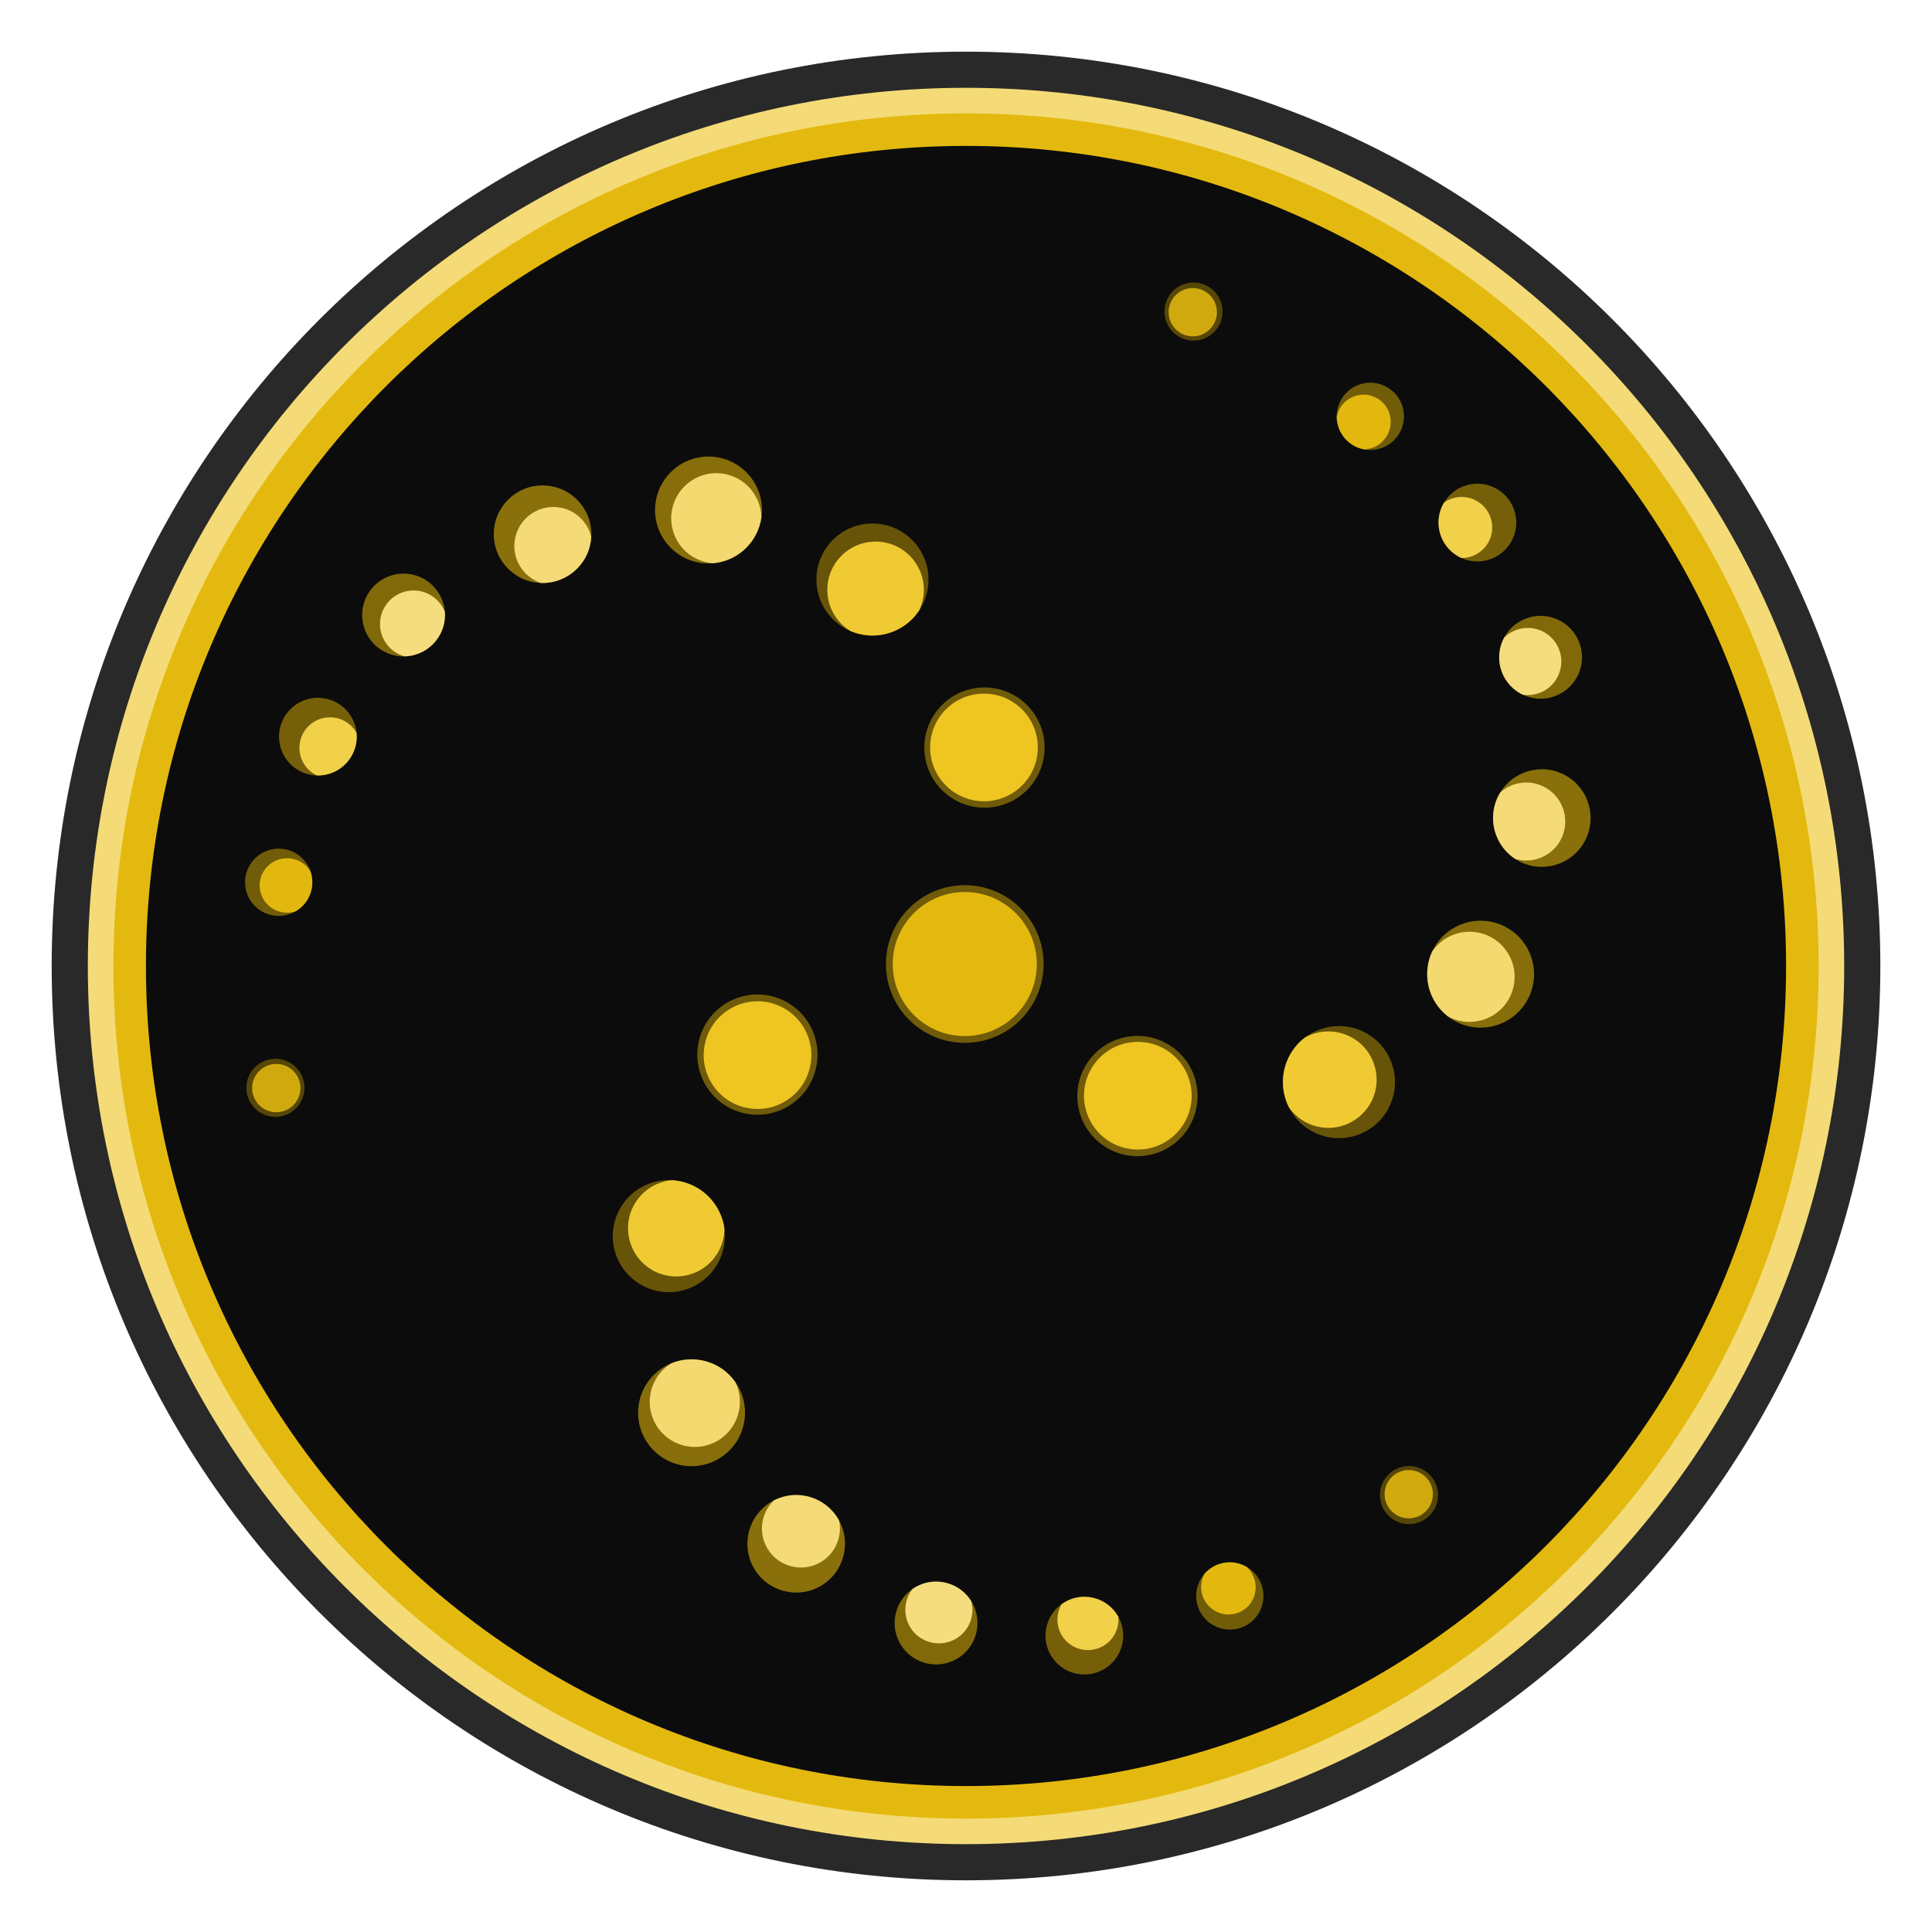
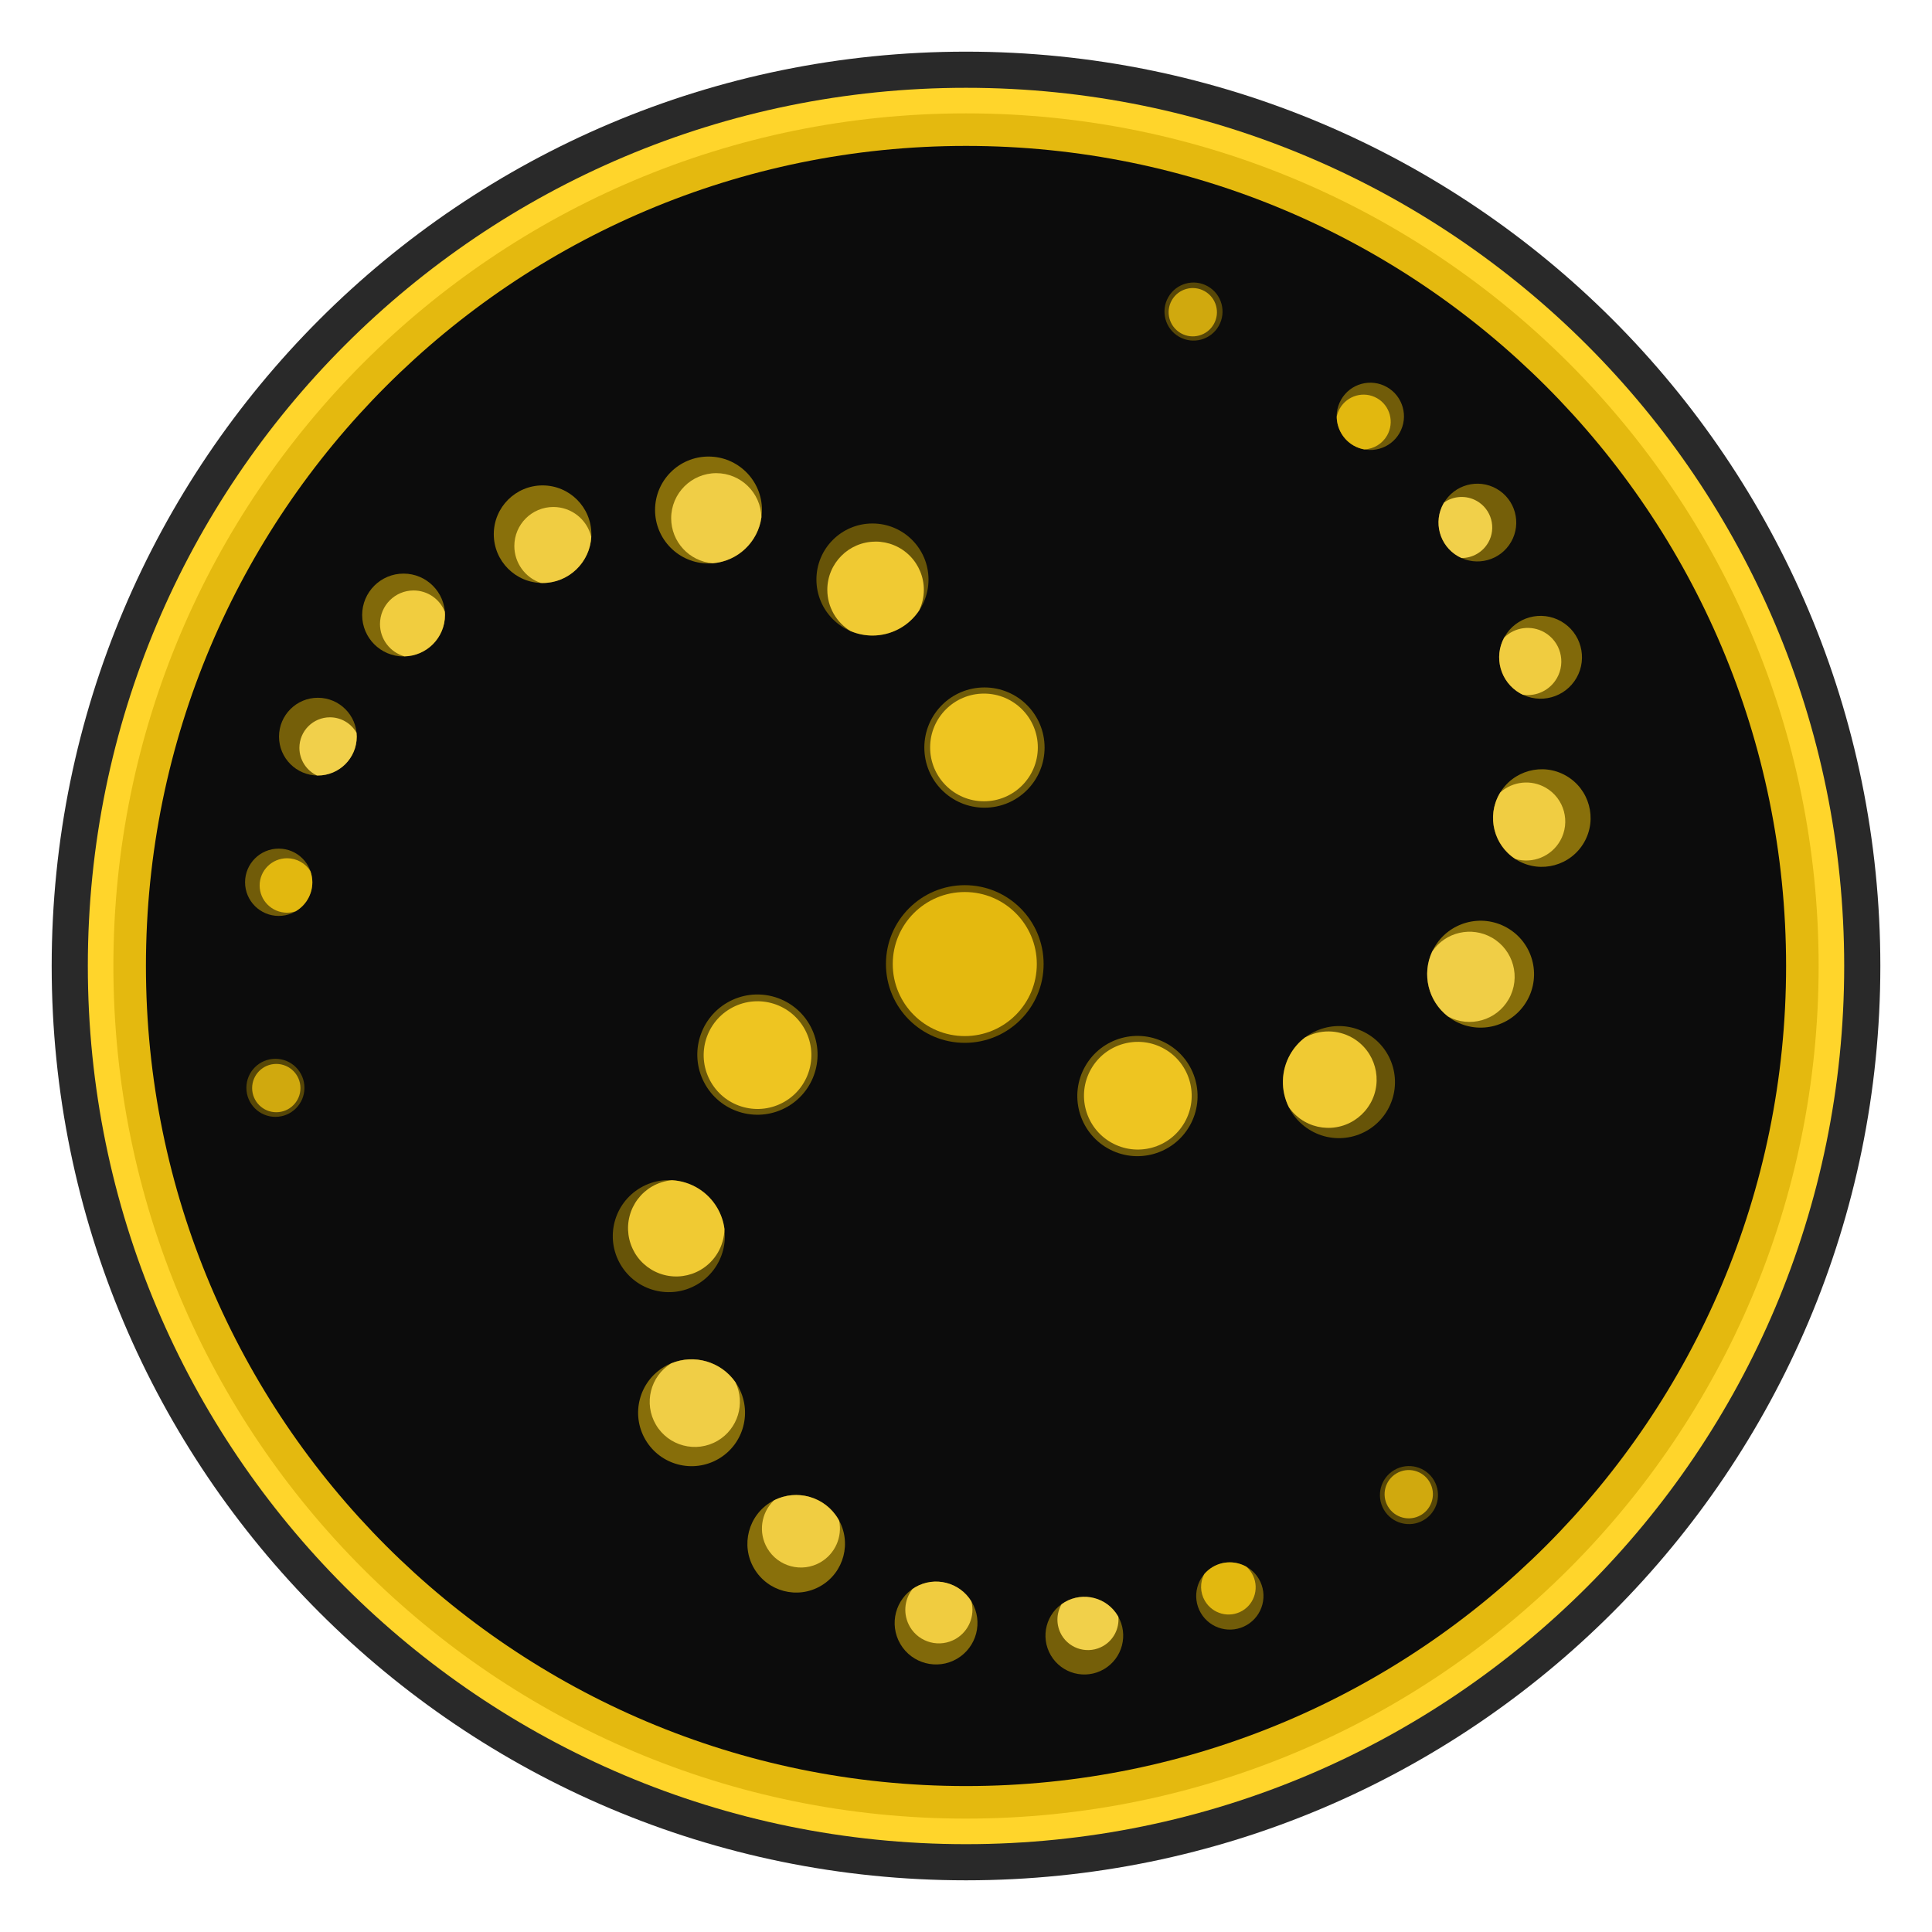
<svg xmlns="http://www.w3.org/2000/svg" width="166.257" height="166.257" viewBox="0 0 43.989 43.989" version="1.1" id="svg8">
  <defs id="defs2" />
  <g transform="translate(-4.028227,-248.9829)" style="display:inline;opacity:1" id="layer1" />
  <g transform="translate(-4.028227,-16.80582)" style="display:inline;opacity:1" id="layer5">
    <circle style="opacity:1;fill:#292929;fill-opacity:1;stroke-width:0.212" id="circle5179" cx="26.023" cy="38.8" r="20.818" />
-     <circle r="19.995" cy="38.8" cx="26.023" id="path4715" style="opacity:1;fill:#f4db77;fill-opacity:1;stroke-width:0.204" />
+     <circle r="19.995" cy="38.8" cx="26.023" id="path4715" style="opacity:1;fill:#ffd52b;fill-opacity:1;stroke-width:0.204" />
    <circle style="opacity:1;fill:#e4b90f;fill-opacity:1;stroke-width:0.198" id="circle5173" cx="26.023" cy="38.8" r="19.413" />
    <circle r="18.672" cy="38.8" cx="26.023" id="circle5181" style="opacity:1;fill:#0c0c0c;fill-opacity:1;stroke-width:0.19" />
  </g>
  <g transform="translate(-4.028227,-248.9829)" style="display:inline;opacity:1" id="layer2">
-     <circle r="1.795" cy="270.932" cx="25.995" id="path4564" style="display:inline;opacity:1;fill:#6f5b09;fill-opacity:1;stroke-width:0.265" />
+     <circle r="1.795" cy="270.932" cx="25.995" id="path4564" style="display:inline;opacity:1;fill:#6b5400;fill-opacity:1;stroke-width:0.265" />
    <circle r="1.64" cy="270.933" cx="25.995" id="path4582" style="display:inline;opacity:1;fill:#e4b90f;fill-opacity:1;stroke-width:0.261" />
    <circle r="1.369" cx="26.443" cy="266.004" style="display:inline;opacity:1;fill:#6f5b09;fill-opacity:1;stroke-width:0.202" id="circle4578-4" />
    <circle r="1.226" cx="26.432" cy="266.001" style="display:inline;opacity:1;fill:#eec521;fill-opacity:1;stroke-width:0.181" id="circle4578-4-9" />
    <circle r="1.276" cy="262.178" cx="23.893" id="path4723" style="display:inline;opacity:1;fill:#675408;fill-opacity:1;stroke-width:0.265" />
    <path id="path4726" d="m 23.963,261.315 a 1.098,1.098 0 0 0 -1.098,1.099 1.098,1.098 0 0 0 0.529,0.937 1.276,1.276 0 0 0 0.002,10e-4 1.276,1.276 0 0 0 0.497,0.101 1.276,1.276 0 0 0 1.065,-0.574 1.098,1.098 0 0 0 0.105,-0.466 1.098,1.098 0 0 0 -1.099,-1.099 z" style="opacity:1;fill:#f0ca33;fill-opacity:1;stroke-width:0.265" />
    <circle r="1.217" cy="260.595" cx="20.16" id="path4787" style="display:inline;opacity:1;fill:#876e0a;fill-opacity:1;stroke-width:0.265" />
-     <path id="path4794" d="m 20.337,259.756 a 1.028,1.028 0 0 0 -1.027,1.027 1.028,1.028 0 0 0 0.945,1.024 1.217,1.217 0 0 0 1.109,-1.047 1.028,1.028 0 0 0 -1.027,-1.004 z" style="opacity:1;fill:#f3d970;fill-opacity:1;stroke-width:0.265" />
+     <path id="path4794" d="m 20.337,259.756 a 1.028,1.028 0 0 0 -1.027,1.027 1.028,1.028 0 0 0 0.945,1.024 1.217,1.217 0 0 0 1.109,-1.047 1.028,1.028 0 0 0 -1.027,-1.004 z" style="opacity:1;fill:#f0ce46;fill-opacity:1;stroke-width:0.265" />
    <circle r="1.111" cy="261.146" cx="16.382" id="path4801" style="opacity:1;fill:#89700b;fill-opacity:1;stroke-width:0.265" />
-     <path id="path4803" d="m 16.628,260.526 a 0.889,0.889 0 0 0 -0.889,0.889 0.889,0.889 0 0 0 0.6,0.84 1.111,1.111 0 0 0 0.043,0.002 1.111,1.111 0 0 0 1.108,-1.052 0.889,0.889 0 0 0 -0.862,-0.679 z" style="display:inline;opacity:1;fill:#f4db77;fill-opacity:1;stroke-width:0.265" />
+     <path id="path4803" d="m 16.628,260.526 a 0.889,0.889 0 0 0 -0.889,0.889 0.889,0.889 0 0 0 0.6,0.84 1.111,1.111 0 0 0 0.043,0.002 1.111,1.111 0 0 0 1.108,-1.052 0.889,0.889 0 0 0 -0.862,-0.679 z" style="display:inline;opacity:1;fill:#f0cd42;fill-opacity:1;stroke-width:0.265" />
    <circle r="0.943" cy="262.986" cx="13.217" id="path4809" style="opacity:1;fill:#81690a;fill-opacity:1;stroke-width:0.265" />
-     <path id="path4815" d="m 13.445,262.427 a 0.765,0.765 0 0 0 -0.765,0.765 0.765,0.765 0 0 0 0.557,0.735 0.943,0.943 0 0 0 0.923,-0.942 0.943,0.943 0 0 0 -0.003,-0.072 0.765,0.765 0 0 0 -0.712,-0.486 z" style="opacity:1;fill:#f5dd7f;fill-opacity:1;stroke-width:0.265" />
+     <path id="path4815" d="m 13.445,262.427 a 0.765,0.765 0 0 0 -0.765,0.765 0.765,0.765 0 0 0 0.557,0.735 0.943,0.943 0 0 0 0.923,-0.942 0.943,0.943 0 0 0 -0.003,-0.072 0.765,0.765 0 0 0 -0.712,-0.486 z" style="opacity:1;fill:#f1cd3f;fill-opacity:1;stroke-width:0.265" />
    <circle r="0.885" cy="265.755" cx="11.266" id="path4820" style="opacity:1;fill:#755f09;fill-opacity:1;stroke-width:0.265" />
-     <path id="path4824" d="m 11.541,265.315 a 0.696,0.696 0 0 0 -0.696,0.696 0.696,0.696 0 0 0 0.399,0.628 0.885,0.885 0 0 0 0.022,0.001 0.885,0.885 0 0 0 0.885,-0.885 0.885,0.885 0 0 0 -0.005,-0.087 0.696,0.696 0 0 0 -0.605,-0.353 z" style="opacity:1;fill:#f1d04a;fill-opacity:1;stroke-width:0.265" />
+     <path id="path4824" d="m 11.541,265.315 a 0.696,0.696 0 0 0 -0.696,0.696 0.696,0.696 0 0 0 0.399,0.628 0.885,0.885 0 0 0 0.022,0.001 0.885,0.885 0 0 0 0.885,-0.885 0.885,0.885 0 0 0 -0.005,-0.087 0.696,0.696 0 0 0 -0.605,-0.353 z" style="opacity:1;fill:#f1d04b;fill-opacity:1;stroke-width:0.265" />
    <circle r="0.766" cy="269.071" cx="10.374" id="path4829" style="opacity:1;fill:#715c09;fill-opacity:1;stroke-width:0.248" />
    <path id="path4831" d="m 10.565,268.524 a 0.625,0.62 0 0 0 -0.625,0.62 0.625,0.62 0 0 0 0.625,0.62 0.625,0.62 0 0 0 0.194,-0.032 0.766,0.766 0 0 0 0.381,-0.661 0.766,0.766 0 0 0 -0.044,-0.252 0.625,0.62 0 0 0 -0.531,-0.295 z" style="opacity:1;fill:#e2b80f;fill-opacity:1;stroke-width:0.26" />
    <circle r="0.661" cy="273.751" cx="10.299" id="path4836" style="display:inline;opacity:1;fill:#574707;fill-opacity:1;stroke-width:0.265" />
    <circle r="0.55" cy="273.757" cx="10.319" id="path4839" style="display:inline;opacity:1;fill:#d0a90e;fill-opacity:1;stroke-width:0.265" />
    <circle transform="rotate(119.7185)" id="circle5099" style="display:inline;opacity:1;fill:#6f5b09;fill-opacity:1;stroke-width:0.202" cy="-161.792" cx="223.072" r="1.369" />
    <circle transform="rotate(119.7185)" id="circle5101" style="display:inline;opacity:1;fill:#eec521;fill-opacity:1;stroke-width:0.181" cy="-161.796" cx="223.061" r="1.226" />
    <circle transform="rotate(119.7185)" style="display:inline;opacity:1;fill:#675408;fill-opacity:1;stroke-width:0.265" id="circle5103" cx="220.522" cy="-165.619" r="1.276" />
    <path style="opacity:1;fill:#f0ca33;fill-opacity:1;stroke-width:0.265" d="m 35.228,274.109 a 1.098,1.098 0 0 0 -0.41,-1.498 1.098,1.098 0 0 0 -1.076,-0.006 1.276,1.276 0 0 0 -0.002,9.1e-4 1.276,1.276 0 0 0 -0.334,0.381 1.276,1.276 0 0 0 -0.03,1.209 1.098,1.098 0 0 0 0.352,0.322 1.098,1.098 0 0 0 1.499,-0.409 z" id="path5105" />
    <circle transform="rotate(119.7185)" style="display:inline;opacity:1;fill:#876e0a;fill-opacity:1;stroke-width:0.265" id="circle5107" cx="216.789" cy="-167.202" r="1.217" />
-     <path style="opacity:1;fill:#f3d970;fill-opacity:1;stroke-width:0.265" d="m 38.38,271.733 a 1.028,1.028 0 0 0 -0.383,-1.401 1.028,1.028 0 0 0 -1.358,0.313 1.217,1.217 0 0 0 0.36,1.482 1.028,1.028 0 0 0 1.381,-0.394 z" id="path5109" />
+     <path style="opacity:1;fill:#f0ce46;fill-opacity:1;stroke-width:0.265" d="m 38.38,271.733 a 1.028,1.028 0 0 0 -0.383,-1.401 1.028,1.028 0 0 0 -1.358,0.313 1.217,1.217 0 0 0 0.36,1.482 1.028,1.028 0 0 0 1.381,-0.394 z" id="path5109" />
    <circle transform="rotate(119.7185)" style="opacity:1;fill:#89700b;fill-opacity:1;stroke-width:0.265" id="circle5111" cx="213.011" cy="-166.65" r="1.111" />
-     <path style="display:inline;opacity:1;fill:#f4db77;fill-opacity:1;stroke-width:0.265" d="m 39.55,268.129 a 0.889,0.889 0 0 0 -0.331,-1.213 0.889,0.889 0 0 0 -1.027,0.105 1.111,1.111 0 0 0 -0.023,0.036 1.111,1.111 0 0 0 0.364,1.484 0.889,0.889 0 0 0 1.017,-0.413 z" id="path5113" />
+     <path style="display:inline;opacity:1;fill:#f0cd42;fill-opacity:1;stroke-width:0.265" d="m 39.55,268.129 a 0.889,0.889 0 0 0 -0.331,-1.213 0.889,0.889 0 0 0 -1.027,0.105 1.111,1.111 0 0 0 -0.023,0.036 1.111,1.111 0 0 0 0.364,1.484 0.889,0.889 0 0 0 1.017,-0.413 z" id="path5113" />
    <circle transform="rotate(119.7185)" style="opacity:1;fill:#81690a;fill-opacity:1;stroke-width:0.265" id="circle5115" cx="209.846" cy="-164.811" r="0.943" />
-     <path style="opacity:1;fill:#f5dd7f;fill-opacity:1;stroke-width:0.265" d="m 39.477,264.423 a 0.765,0.765 0 0 0 -0.285,-1.043 0.765,0.765 0 0 0 -0.915,0.119 0.943,0.943 0 0 0 0.36,1.269 0.943,0.943 0 0 0 0.064,0.033 0.765,0.765 0 0 0 0.775,-0.377 z" id="path5117" />
+     <path style="opacity:1;fill:#f0cc40;fill-opacity:1;stroke-width:0.265" d="m 39.477,264.423 a 0.765,0.765 0 0 0 -0.285,-1.043 0.765,0.765 0 0 0 -0.915,0.119 0.943,0.943 0 0 0 0.36,1.269 0.943,0.943 0 0 0 0.064,0.033 0.765,0.765 0 0 0 0.775,-0.377 z" id="path5117" />
    <circle transform="rotate(119.7185)" style="opacity:1;fill:#755f09;fill-opacity:1;stroke-width:0.265" id="circle5119" cx="207.895" cy="-162.041" r="0.885" />
    <path style="opacity:1;fill:#f1d04a;fill-opacity:1;stroke-width:0.265" d="m 37.913,261.338 a 0.696,0.696 0 0 0 -0.26,-0.949 0.696,0.696 0 0 0 -0.744,0.035 0.885,0.885 0 0 0 -0.012,0.018 0.885,0.885 0 0 0 0.33,1.207 0.885,0.885 0 0 0 0.078,0.039 0.696,0.696 0 0 0 0.607,-0.35 z" id="path5121" />
    <circle transform="rotate(119.7185)" style="opacity:1;fill:#715c09;fill-opacity:1;stroke-width:0.248" id="circle5123" cx="207.003" cy="-158.725" r="0.766" />
    <path style="opacity:1;fill:#e2b80f;fill-opacity:1;stroke-width:0.26" d="m 35.61,258.899 a 0.62,0.625 29.718 0 0 -0.229,-0.85 0.62,0.625 29.718 0 0 -0.848,0.236 0.62,0.625 29.718 0 0 -0.069,0.184 0.766,0.766 0 0 0 0.385,0.659 0.766,0.766 0 0 0 0.241,0.087 0.62,0.625 29.718 0 0 0.519,-0.315 z" id="path5125" />
    <circle transform="rotate(119.7185)" style="display:inline;opacity:1;fill:#574707;fill-opacity:1;stroke-width:0.265" id="circle5127" cx="206.927" cy="-154.046" r="0.661" />
    <circle transform="rotate(119.7185)" style="display:inline;opacity:1;fill:#d0a90e;fill-opacity:1;stroke-width:0.265" id="circle5129" cx="206.948" cy="-154.039" r="0.55" />
    <circle r="1.369" cx="-246.428" cy="-119.382" style="display:inline;opacity:1;fill:#6f5b09;fill-opacity:1;stroke-width:0.202" id="circle5131" transform="rotate(-120.3038)" />
    <circle r="1.226" cx="-246.439" cy="-119.386" style="display:inline;opacity:1;fill:#eec521;fill-opacity:1;stroke-width:0.181" id="circle5133" transform="rotate(-120.3038)" />
    <circle r="1.276" cy="-123.209" cx="-248.978" id="circle5135" style="display:inline;opacity:1;fill:#675408;fill-opacity:1;stroke-width:0.265" transform="rotate(-120.3038)" />
    <path id="path5137" d="m 18.477,277.502 a 1.098,1.098 0 0 0 1.503,0.394 1.098,1.098 0 0 0 0.543,-0.929 1.276,1.276 0 0 0 2.42e-4,-0.002 1.276,1.276 0 0 0 -0.164,-0.48 1.276,1.276 0 0 0 -1.032,-0.63 1.098,1.098 0 0 0 -0.455,0.144 1.098,1.098 0 0 0 -0.394,1.503 z" style="opacity:1;fill:#f0ca33;fill-opacity:1;stroke-width:0.265" />
    <circle r="1.217" cy="-124.791" cx="-252.711" id="circle5139" style="display:inline;opacity:1;fill:#876e0a;fill-opacity:1;stroke-width:0.265" transform="rotate(-120.3038)" />
-     <path id="path5141" d="m 18.961,281.419 a 1.028,1.028 0 0 0 1.405,0.369 1.028,1.028 0 0 0 0.407,-1.333 1.217,1.217 0 0 0 -1.464,-0.429 1.028,1.028 0 0 0 -0.348,1.393 z" style="opacity:1;fill:#f3d970;fill-opacity:1;stroke-width:0.265" />
+     <path id="path5141" d="m 18.961,281.419 a 1.028,1.028 0 0 0 1.405,0.369 1.028,1.028 0 0 0 0.407,-1.333 1.217,1.217 0 0 0 -1.464,-0.429 1.028,1.028 0 0 0 -0.348,1.393 z" style="opacity:1;fill:#f0ce46;fill-opacity:1;stroke-width:0.265" />
    <circle r="1.111" cy="-124.24" cx="-256.489" id="circle5143" style="opacity:1;fill:#89700b;fill-opacity:1;stroke-width:0.265" transform="rotate(-120.3038)" />
-     <path id="path5145" d="m 21.497,284.233 a 0.889,0.889 0 0 0 1.216,0.319 0.889,0.889 0 0 0 0.422,-0.942 1.111,1.111 0 0 0 -0.02,-0.038 1.111,1.111 0 0 0 -1.467,-0.426 0.889,0.889 0 0 0 -0.151,1.087 z" style="display:inline;opacity:1;fill:#f4db77;fill-opacity:1;stroke-width:0.265" />
+     <path id="path5145" d="m 21.497,284.233 a 0.889,0.889 0 0 0 1.216,0.319 0.889,0.889 0 0 0 0.422,-0.942 1.111,1.111 0 0 0 -0.02,-0.038 1.111,1.111 0 0 0 -1.467,-0.426 0.889,0.889 0 0 0 -0.151,1.087 z" style="display:inline;opacity:1;fill:#f0cd42;fill-opacity:1;stroke-width:0.265" />
    <circle r="0.943" cy="-122.401" cx="-259.654" id="circle5147" style="opacity:1;fill:#81690a;fill-opacity:1;stroke-width:0.265" transform="rotate(-120.3038)" />
-     <path id="path5149" d="m 24.745,286.022 a 0.765,0.765 0 0 0 1.046,0.274 0.765,0.765 0 0 0 0.354,-0.852 0.943,0.943 0 0 0 -1.279,-0.322 0.943,0.943 0 0 0 -0.06,0.039 0.765,0.765 0 0 0 -0.061,0.86 z" style="opacity:1;fill:#f5dd7f;fill-opacity:1;stroke-width:0.265" />
+     <path id="path5149" d="m 24.745,286.022 a 0.765,0.765 0 0 0 1.046,0.274 0.765,0.765 0 0 0 0.354,-0.852 0.943,0.943 0 0 0 -1.279,-0.322 0.943,0.943 0 0 0 -0.06,0.039 0.765,0.765 0 0 0 -0.061,0.86 z" style="opacity:1;fill:#f0cc40;fill-opacity:1;stroke-width:0.265" />
    <circle r="0.885" cy="-119.631" cx="-261.605" id="circle5151" style="opacity:1;fill:#755f09;fill-opacity:1;stroke-width:0.265" transform="rotate(-120.3038)" />
    <path id="path5153" d="m 28.198,286.209 a 0.696,0.696 0 0 0 0.952,0.249 0.696,0.696 0 0 0 0.342,-0.661 0.885,0.885 0 0 0 -0.01,-0.019 0.885,0.885 0 0 0 -1.21,-0.317 0.885,0.885 0 0 0 -0.073,0.049 0.696,0.696 0 0 0 -4.4e-5,0.7 z" style="opacity:1;fill:#f1d04a;fill-opacity:1;stroke-width:0.265" />
    <circle r="0.766" cy="-116.315" cx="-262.497" id="circle5155" style="opacity:1;fill:#715c09;fill-opacity:1;stroke-width:0.248" transform="rotate(-120.3038)" />
    <path id="path5157" d="m 31.462,285.432 a 0.625,0.62 59.696 0 0 0.851,0.227 0.625,0.62 59.696 0 0 0.219,-0.852 0.625,0.62 59.696 0 0 -0.125,-0.151 0.766,0.766 0 0 0 -0.764,0.003 0.766,0.766 0 0 0 -0.196,0.165 0.625,0.62 59.696 0 0 0.014,0.607 z" style="opacity:1;fill:#e2b80f;fill-opacity:1;stroke-width:0.26" />
    <circle r="0.661" cy="-111.635" cx="-262.572" id="circle5159" style="display:inline;opacity:1;fill:#574707;fill-opacity:1;stroke-width:0.265" transform="rotate(-120.3038)" />
    <circle r="0.55" cy="-111.629" cx="-262.552" id="circle5161" style="display:inline;opacity:1;fill:#d0a90e;fill-opacity:1;stroke-width:0.265" transform="rotate(-120.3038)" />
  </g>
</svg>
